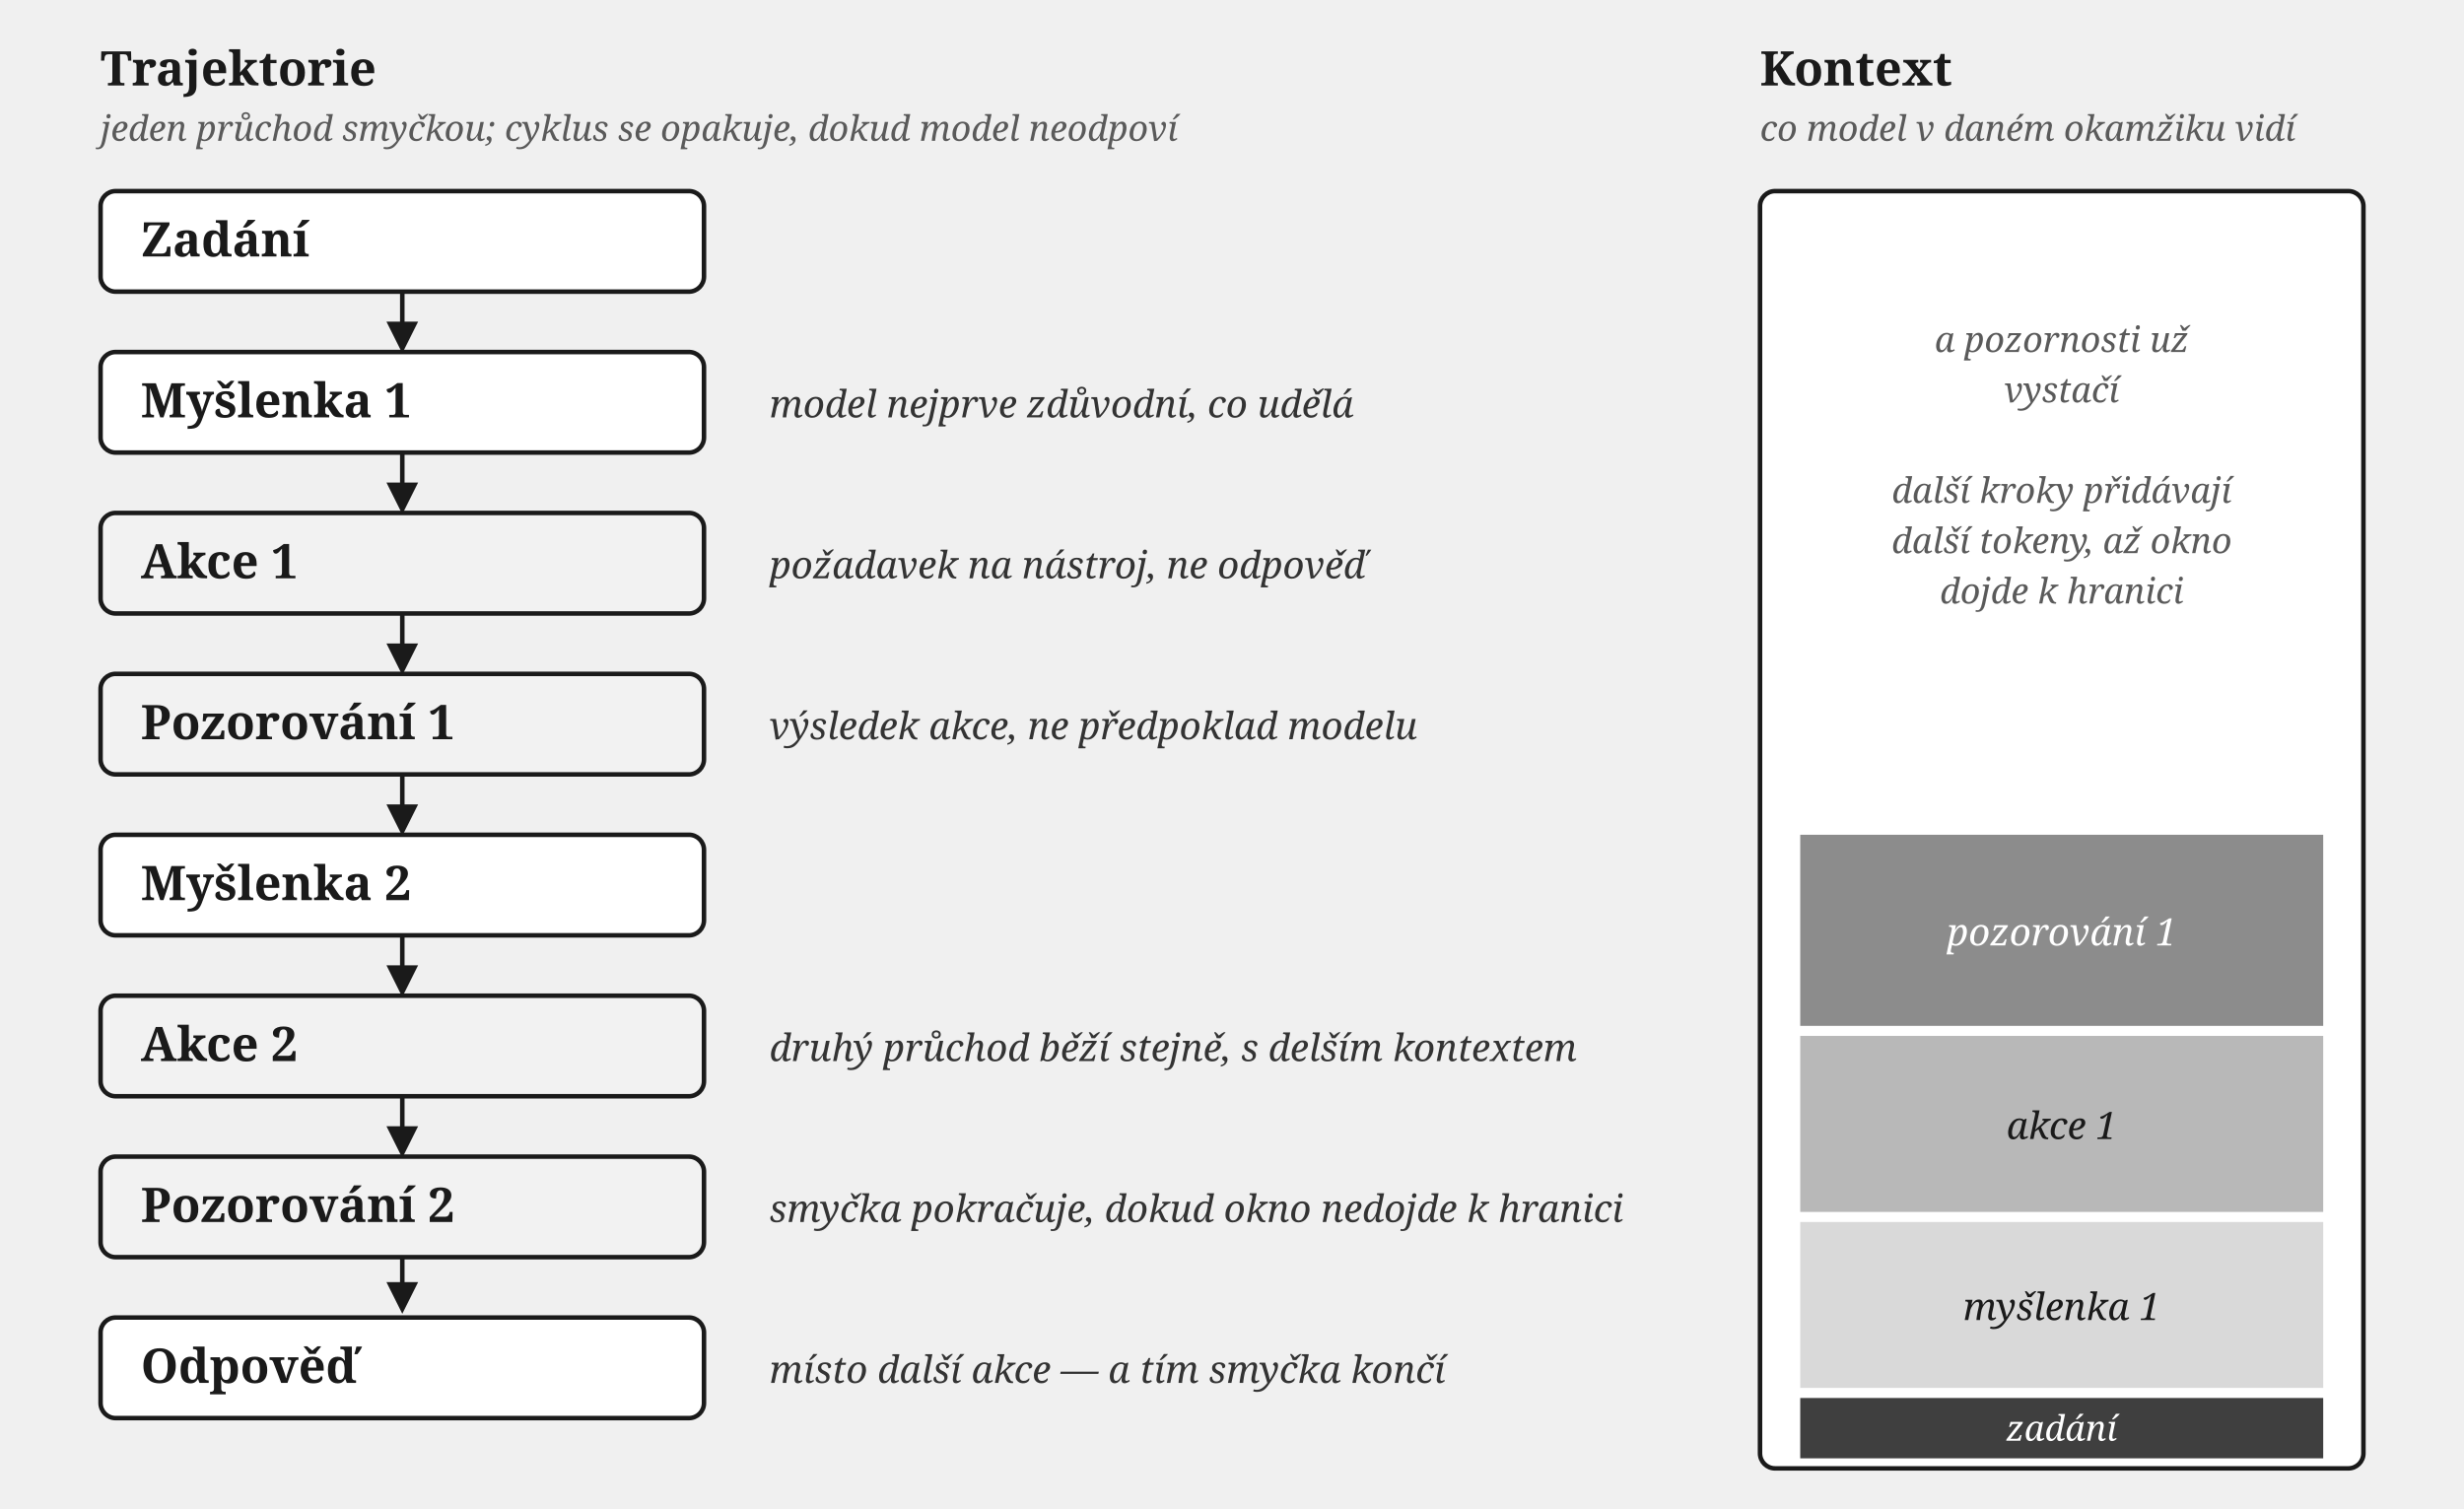
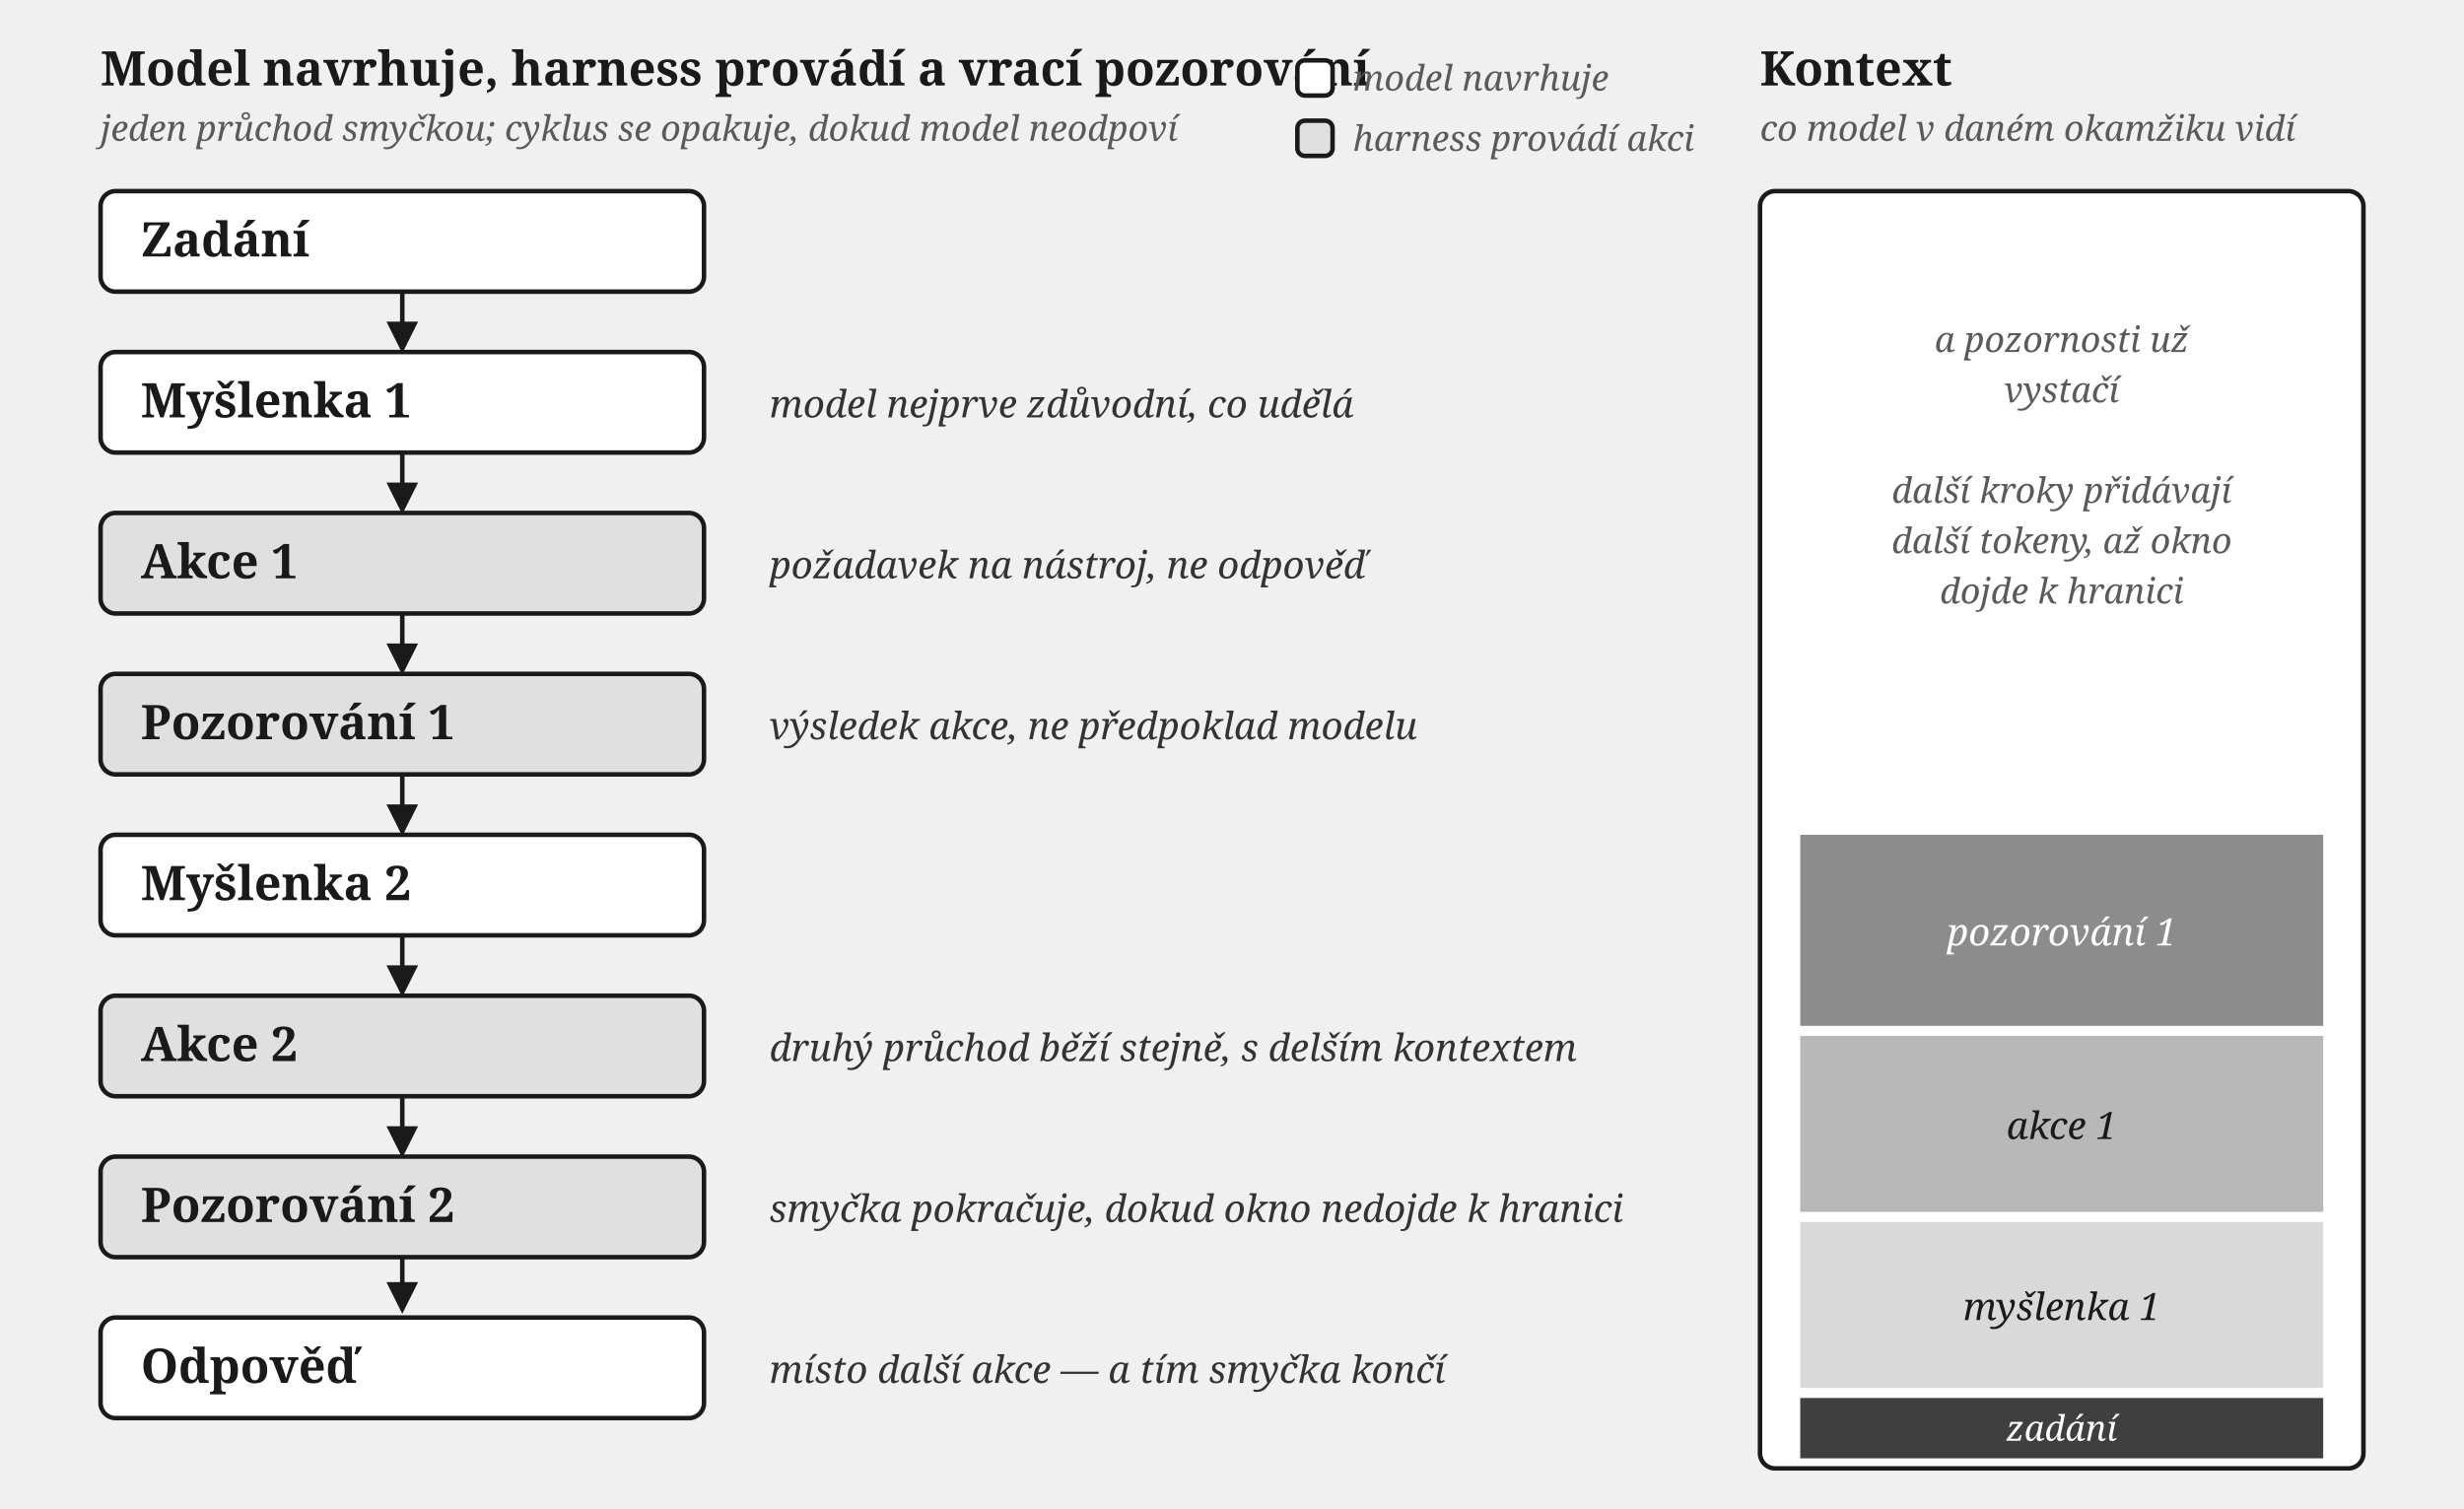
<svg xmlns="http://www.w3.org/2000/svg" viewBox="0 0 980 600" role="img" aria-labelledby="t d">
  <defs>
    <marker id="a" viewBox="0 0 10 10" refX="8" refY="5" markerWidth="7" markerHeight="7" orient="auto">
      <path d="M0 0L10 5L0 10Z" fill="#1a1a1a" />
    </marker>
  </defs>
  <style>
    .box{fill:#fff;stroke:#1a1a1a;stroke-width:1.8}
-     .soft{fill:#f2f2f2;stroke:#1a1a1a;stroke-width:1.8}
+     .soft{fill:#e0e0e0;stroke:#1a1a1a;stroke-width:1.8}
    .label{font:700 19px Caladea,serif;fill:#1a1a1a}
    .note{font:italic 15px Caladea,serif;fill:#333}
    .small{font:italic 14px Caladea,serif;fill:#5a5a5a}
    .onDark{fill:#fff}
    .onLight{fill:#1a1a1a}
    .arrow{fill:none;stroke:#1a1a1a;stroke-width:1.8;marker-end:url(#a)}
  </style>
-   <text x="40" y="34" class="label">Trajektorie</text>
+   <text x="40" y="34" class="label">Model navrhuje, harness provádí a vrací pozorování</text>
  <text x="40" y="56" class="small">jeden průchod smyčkou; cyklus se opakuje, dokud model neodpoví</text>
+   <rect x="516" y="24" width="14" height="14" rx="3" class="box" />
+   <text x="538" y="36" class="small">model navrhuje</text>
+   <rect x="516" y="48" width="14" height="14" rx="3" class="soft" />
+   <text x="538" y="60" class="small">harness provádí akci</text>
  <rect x="40" y="76" width="240" height="40" rx="6" class="box" />
  <text x="56" y="102" class="label">Zadání</text>
  <path d="M160 116V138" class="arrow" />
  <rect x="40" y="140" width="240" height="40" rx="6" class="box" />
  <text x="56" y="166" class="label">Myšlenka 1</text>
  <text x="306" y="166" class="note">model nejprve zdůvodní, co udělá</text>
  <path d="M160 180V202" class="arrow" />
  <rect x="40" y="204" width="240" height="40" rx="6" class="soft" />
  <text x="56" y="230" class="label">Akce 1</text>
  <text x="306" y="230" class="note">požadavek na nástroj, ne odpověď</text>
  <path d="M160 244V266" class="arrow" />
  <rect x="40" y="268" width="240" height="40" rx="6" class="soft" />
  <text x="56" y="294" class="label">Pozorování 1</text>
  <text x="306" y="294" class="note">výsledek akce, ne předpoklad modelu</text>
  <path d="M160 308V330" class="arrow" />
  <rect x="40" y="332" width="240" height="40" rx="6" class="box" />
  <text x="56" y="358" class="label">Myšlenka 2</text>
  <path d="M160 372V394" class="arrow" />
  <rect x="40" y="396" width="240" height="40" rx="6" class="soft" />
  <text x="56" y="422" class="label">Akce 2</text>
  <path d="M160 436V458" class="arrow" />
  <rect x="40" y="460" width="240" height="40" rx="6" class="soft" />
  <text x="56" y="486" class="label">Pozorování 2</text>
  <text x="306" y="422" class="note">druhý průchod běží stejně, s delším kontextem</text>
  <text x="306" y="486" class="note">smyčka pokračuje, dokud okno nedojde k hranici</text>
  <path d="M160 500V520" class="arrow" />
  <rect x="40" y="524" width="240" height="40" rx="6" class="box" />
  <text x="56" y="550" class="label">Odpověď</text>
  <text x="306" y="550" class="note">místo další akce — a tím smyčka končí</text>
  <text x="700" y="34" class="label">Kontext</text>
  <text x="700" y="56" class="small">co model v daném okamžiku vidí</text>
  <rect x="700" y="76" width="240" height="508" rx="6" class="box" />
  <rect x="716" y="556" width="208" height="24" fill="#3f3f3f" />
  <rect x="716" y="486" width="208" height="66" fill="#d9d9d9" />
  <rect x="716" y="412" width="208" height="70" fill="#b8b8b8" />
  <rect x="716" y="332" width="208" height="76" fill="#8c8c8c" />
  <text x="820" y="573" text-anchor="middle" class="small onDark">zadání</text>
  <text x="820" y="525" text-anchor="middle" class="note onLight">myšlenka 1</text>
  <text x="820" y="453" text-anchor="middle" class="note onLight">akce 1</text>
  <text x="820" y="376" text-anchor="middle" class="note onDark">pozorování 1</text>
  <text x="820" y="200" text-anchor="middle" class="small">další kroky přidávají</text>
  <text x="820" y="220" text-anchor="middle" class="small">další tokeny, až okno</text>
  <text x="820" y="240" text-anchor="middle" class="small">dojde k hranici</text>
  <text x="820" y="140" text-anchor="middle" class="small">a pozornosti už</text>
  <text x="820" y="160" text-anchor="middle" class="small">vystačí</text>
</svg>
